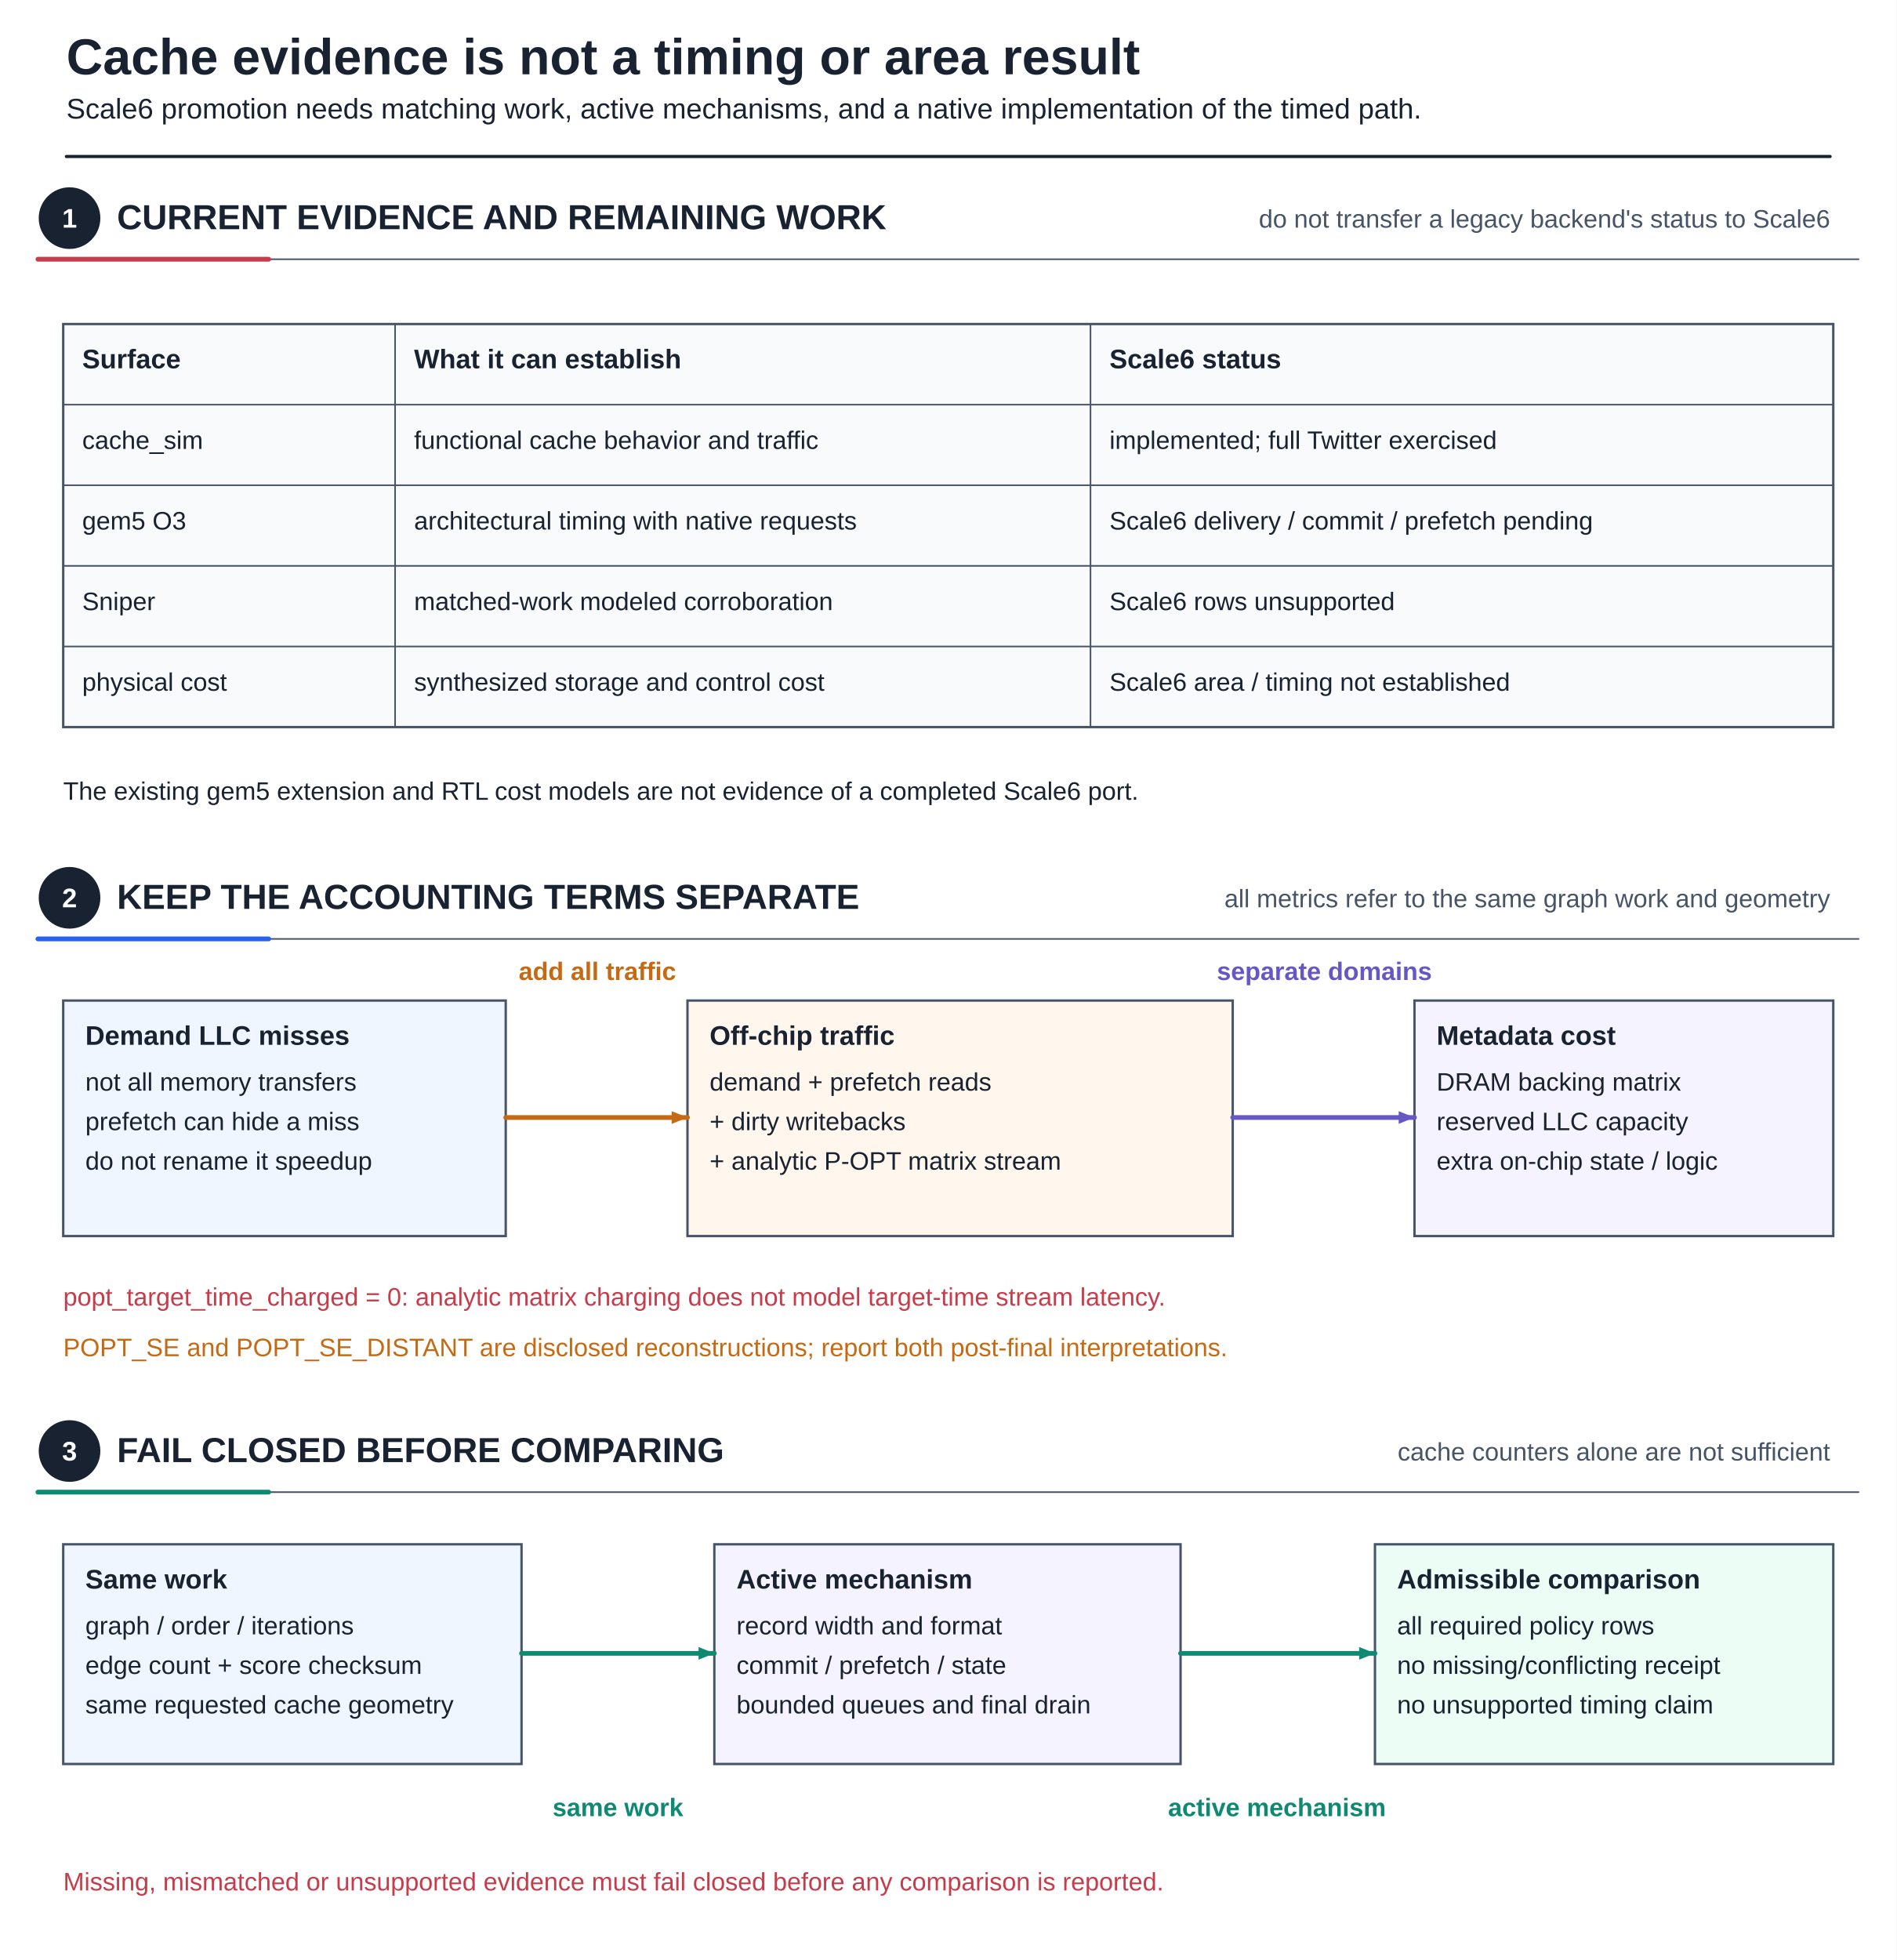
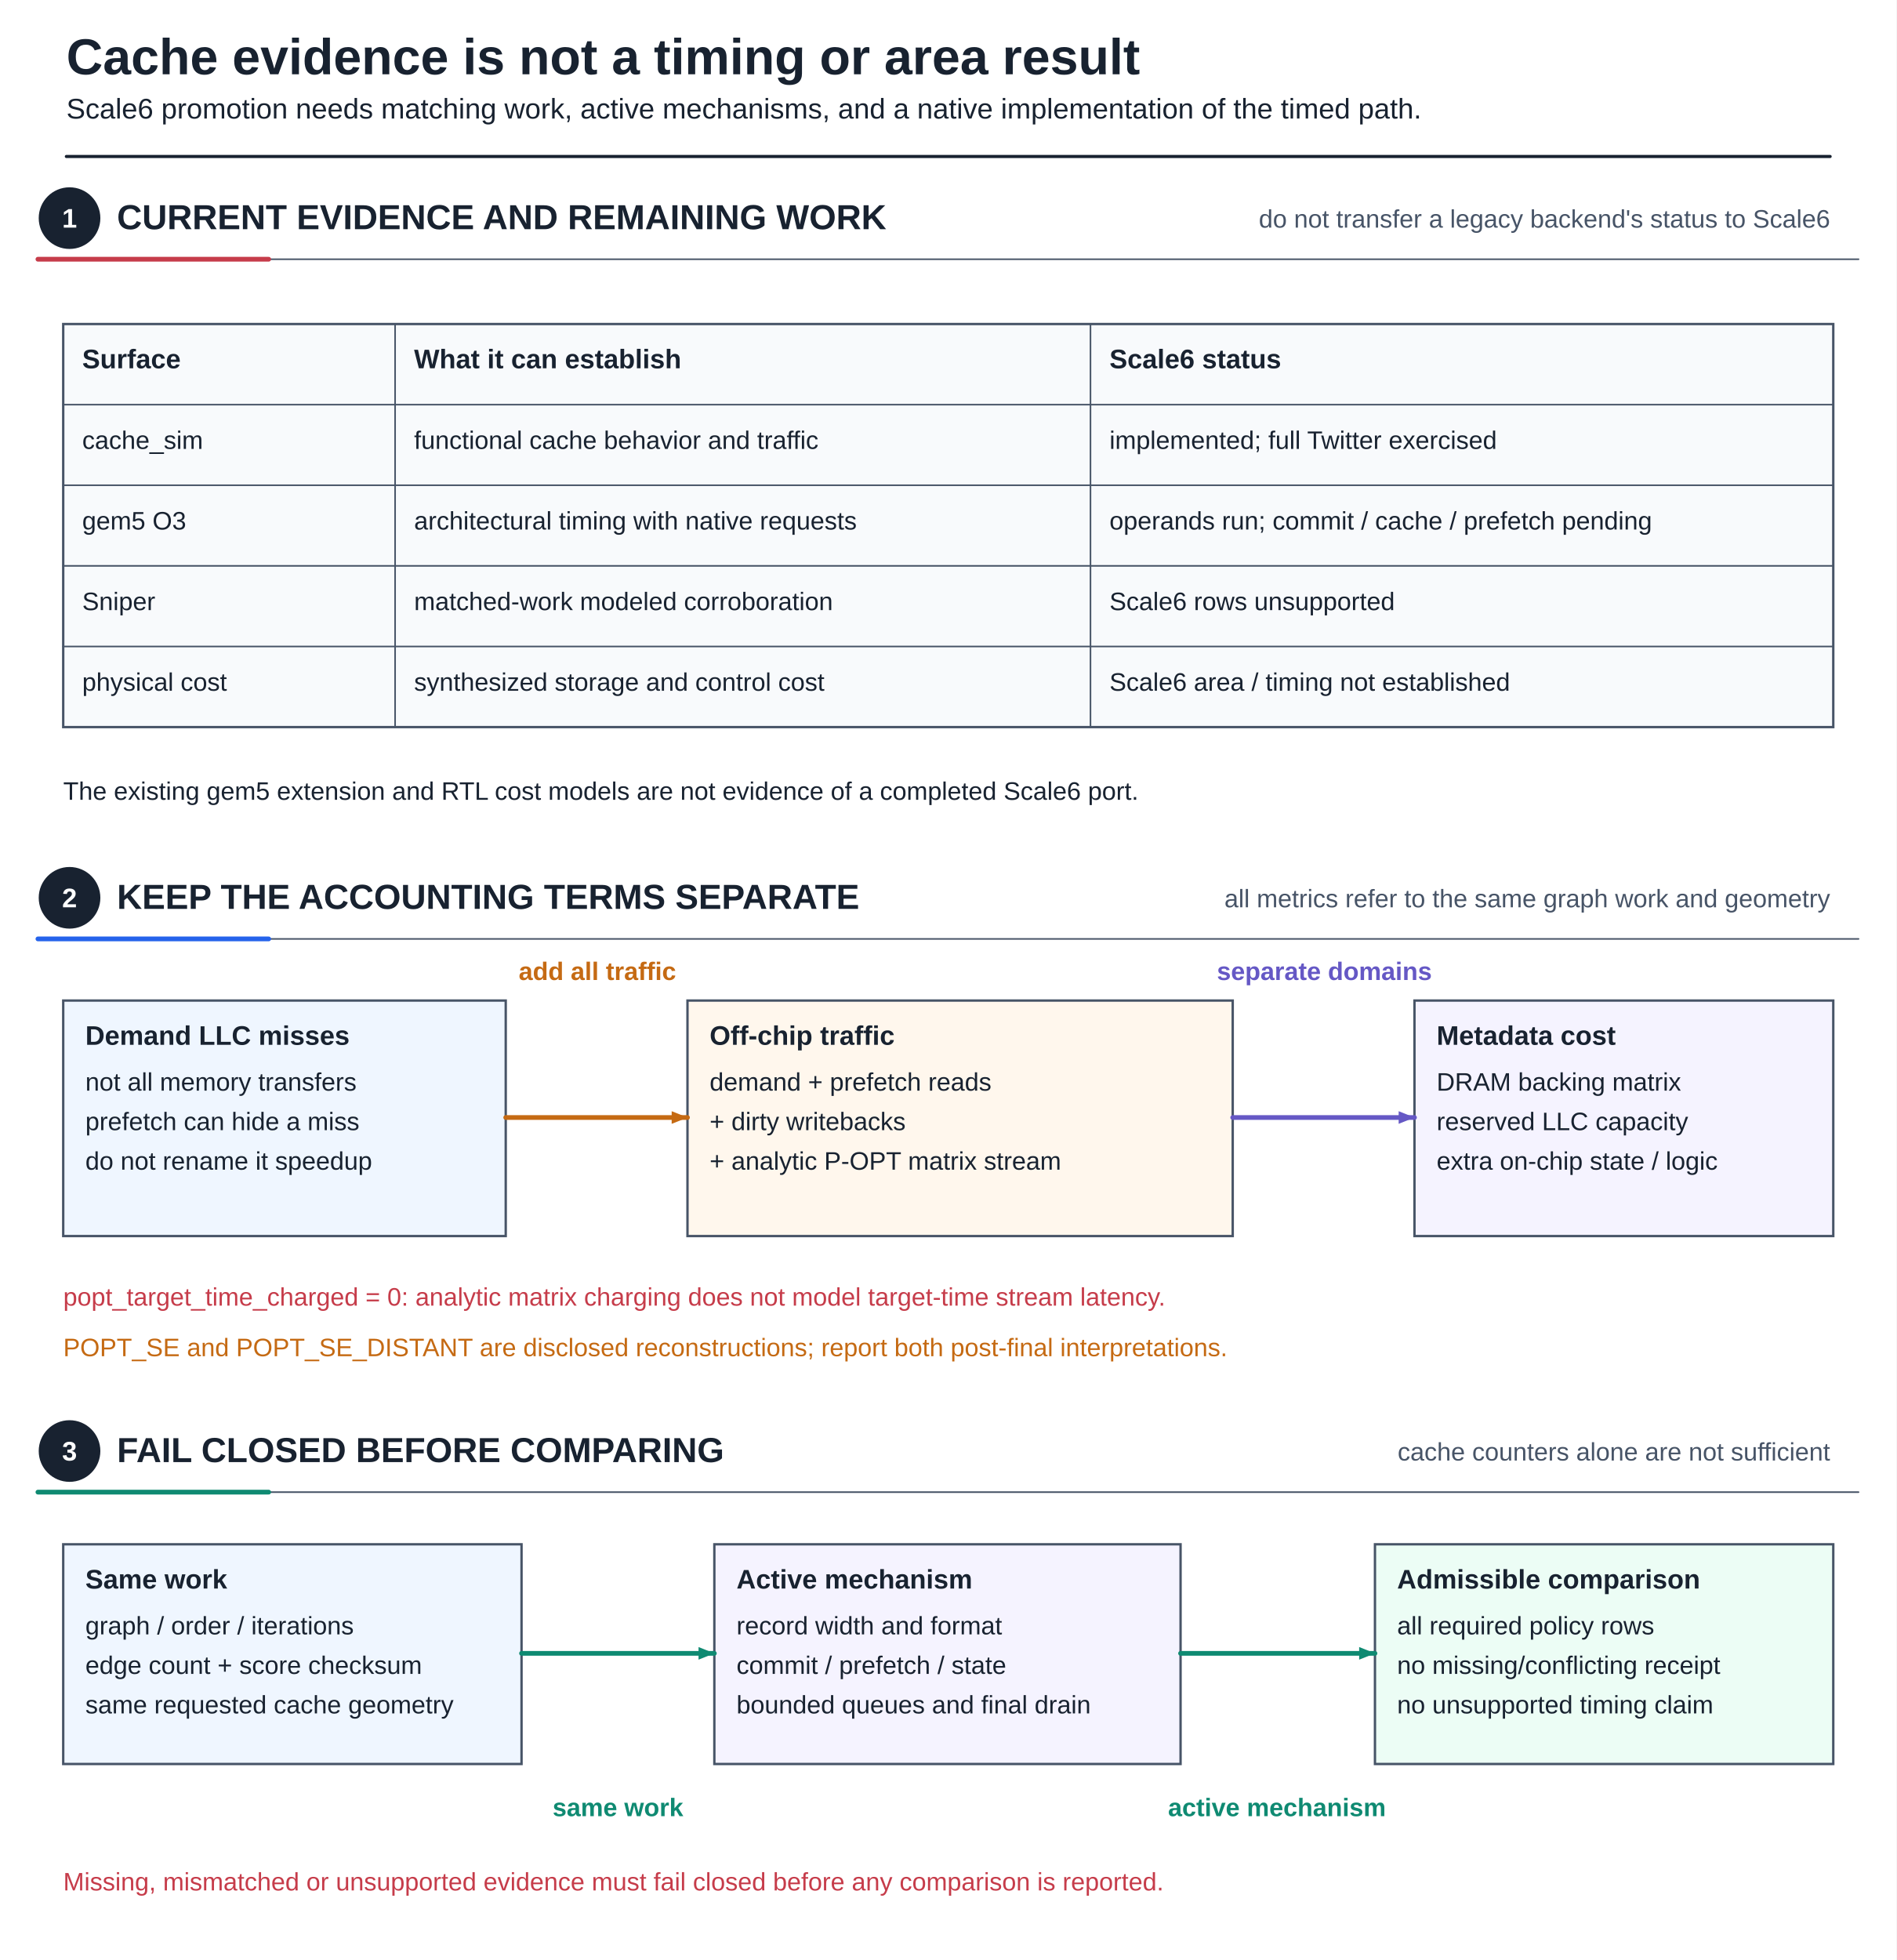
<svg xmlns="http://www.w3.org/2000/svg" width="1200" height="1240" viewBox="0 0 1200 1240" role="img" aria-labelledby="title desc" fill="#182230" data-figure-schema="ecg-public/v1">
  <defs>
    <marker id="arrow-blue" viewBox="0 0 10 8" markerWidth="11" markerHeight="8" refX="10" refY="4" orient="auto" markerUnits="userSpaceOnUse">
      <path d="M0 0 L10 4 L0 8 Z" fill="#2563EB" />
    </marker>
    <marker id="arrow-green" viewBox="0 0 10 8" markerWidth="11" markerHeight="8" refX="10" refY="4" orient="auto" markerUnits="userSpaceOnUse">
      <path d="M0 0 L10 4 L0 8 Z" fill="#0F8A72" />
    </marker>
    <marker id="arrow-amber" viewBox="0 0 10 8" markerWidth="11" markerHeight="8" refX="10" refY="4" orient="auto" markerUnits="userSpaceOnUse">
      <path d="M0 0 L10 4 L0 8 Z" fill="#C56A13" />
    </marker>
    <marker id="arrow-red" viewBox="0 0 10 8" markerWidth="11" markerHeight="8" refX="10" refY="4" orient="auto" markerUnits="userSpaceOnUse">
      <path d="M0 0 L10 4 L0 8 Z" fill="#C63C4A" />
    </marker>
    <marker id="arrow-purple" viewBox="0 0 10 8" markerWidth="11" markerHeight="8" refX="10" refY="4" orient="auto" markerUnits="userSpaceOnUse">
      <path d="M0 0 L10 4 L0 8 Z" fill="#6558C5" />
    </marker>
    <marker id="arrow-gray" viewBox="0 0 10 8" markerWidth="11" markerHeight="8" refX="10" refY="4" orient="auto" markerUnits="userSpaceOnUse">
      <path d="M0 0 L10 4 L0 8 Z" fill="#98A2B3" />
    </marker>
    <marker id="arrow-ink" viewBox="0 0 10 8" markerWidth="11" markerHeight="8" refX="10" refY="4" orient="auto" markerUnits="userSpaceOnUse">
      <path d="M0 0 L10 4 L0 8 Z" fill="#182230" />
    </marker>
    <style>
      :root { color-scheme: light dark; }
      @media (prefers-color-scheme: dark) {
        [fill="#FFFFFF"]{fill:#111827}[stroke="#FFFFFF"]{stroke:#111827}
        [fill="#F8FAFC"]{fill:#172033}[stroke="#F8FAFC"]{stroke:#172033}
        [fill="#EFF6FF"]{fill:#172554}[stroke="#EFF6FF"]{stroke:#172554}
        [fill="#ECFDF5"]{fill:#073B34}[stroke="#ECFDF5"]{stroke:#073B34}
        [fill="#FFF7ED"]{fill:#422A12}[stroke="#FFF7ED"]{stroke:#422A12}
        [fill="#FFF1F2"]{fill:#421B22}[stroke="#FFF1F2"]{stroke:#421B22}
        [fill="#F5F3FF"]{fill:#292349}[stroke="#F5F3FF"]{stroke:#292349}
        [fill="#182230"]{fill:#F8FAFC}[stroke="#182230"]{stroke:#F8FAFC}
        [fill="#475467"]{fill:#94A3B8}[stroke="#475467"]{stroke:#94A3B8}
        [fill="#98A2B3"]{fill:#A8B0BF}[stroke="#98A2B3"]{stroke:#A8B0BF}
        [fill="#2563EB"]{fill:#7FB0FF}[stroke="#2563EB"]{stroke:#7FB0FF}
        [fill="#0F8A72"]{fill:#5ED0B0}[stroke="#0F8A72"]{stroke:#5ED0B0}
        [fill="#C56A13"]{fill:#F0B36A}[stroke="#C56A13"]{stroke:#F0B36A}
        [fill="#6558C5"]{fill:#ADA4FF}[stroke="#6558C5"]{stroke:#ADA4FF}
        [fill="#C63C4A"]{fill:#F48B98}[stroke="#C63C4A"]{stroke:#F48B98}
      }
      .sans{font-family:"Liberation Sans","DejaVu Sans",Arial,sans-serif}
      .mono{font-family:"DejaVu Sans Mono","Liberation Mono",Consolas,monospace}
      .title{font-size:32px;font-weight:700}
      .subtitle{font-size:18px}
      .heading{font-size:22px;font-weight:700}
      .label{font-size:17px;font-weight:700}
      .body{font-size:16px}
</style>
  </defs>
  <rect x="0" y="0" width="1200" height="1240" fill="#FFFFFF" />
  <text x="42" y="47" text-anchor="start" class="sans title" fill="#182230" font-weight="700">Cache evidence is not a timing or area result</text>
  <text x="42" y="75" text-anchor="start" class="sans subtitle" fill="#182230">Scale6 promotion needs matching work, active mechanisms, and a native implementation of the timed path.</text>
  <line x1="42" y1="99" x2="1158" y2="99" stroke="#182230" stroke-width="2" stroke-linecap="round" vector-effect="non-scaling-stroke" />
  <circle cx="44" cy="138" r="19" fill="#182230" stroke="#182230" stroke-width="1" />
  <text x="44" y="144" text-anchor="middle" class="sans label" fill="#FFFFFF" font-weight="700">1</text>
  <text x="74" y="145" text-anchor="start" class="sans heading" fill="#182230" font-weight="700">CURRENT EVIDENCE AND REMAINING WORK</text>
  <text x="1158" y="144" text-anchor="end" class="sans body" fill="#475467">do not transfer a legacy backend's status to Scale6</text>
  <line x1="24" y1="164" x2="1176" y2="164" stroke="#475467" stroke-width="1" stroke-linecap="round" vector-effect="non-scaling-stroke" />
  <line x1="24" y1="164" x2="170" y2="164" stroke="#C63C4A" stroke-width="3" stroke-linecap="round" vector-effect="non-scaling-stroke" />
  <rect x="40" y="205" width="1120" height="255" rx="0" fill="#F8FAFC" stroke="#475467" stroke-width="1.5" data-shape="rect" data-x="40" data-y="205" data-width="1120" data-height="255" />
  <line x1="40" y1="256.0" x2="1160" y2="256.0" stroke="#475467" stroke-width="1" stroke-linecap="round" vector-effect="non-scaling-stroke" />
  <line x1="40" y1="307.0" x2="1160" y2="307.0" stroke="#475467" stroke-width="1" stroke-linecap="round" vector-effect="non-scaling-stroke" />
  <line x1="40" y1="358.0" x2="1160" y2="358.0" stroke="#475467" stroke-width="1" stroke-linecap="round" vector-effect="non-scaling-stroke" />
  <line x1="40" y1="409.0" x2="1160" y2="409.0" stroke="#475467" stroke-width="1" stroke-linecap="round" vector-effect="non-scaling-stroke" />
  <text x="52" y="233" text-anchor="start" class="sans label" fill="#182230" font-weight="700">Surface</text>
  <text x="52" y="284" text-anchor="start" class="sans body" fill="#182230">cache_sim</text>
  <text x="52" y="335" text-anchor="start" class="sans body" fill="#182230">gem5 O3</text>
  <text x="52" y="386" text-anchor="start" class="sans body" fill="#182230">Sniper</text>
  <text x="52" y="437" text-anchor="start" class="sans body" fill="#182230">physical cost</text>
  <line x1="250" y1="205" x2="250" y2="460" stroke="#475467" stroke-width="1" stroke-linecap="round" vector-effect="non-scaling-stroke" />
  <text x="262" y="233" text-anchor="start" class="sans label" fill="#182230" font-weight="700">What it can establish</text>
  <text x="262" y="284" text-anchor="start" class="sans body" fill="#182230">functional cache behavior and traffic</text>
  <text x="262" y="335" text-anchor="start" class="sans body" fill="#182230">architectural timing with native requests</text>
  <text x="262" y="386" text-anchor="start" class="sans body" fill="#182230">matched-work modeled corroboration</text>
  <text x="262" y="437" text-anchor="start" class="sans body" fill="#182230">synthesized storage and control cost</text>
  <line x1="690" y1="205" x2="690" y2="460" stroke="#475467" stroke-width="1" stroke-linecap="round" vector-effect="non-scaling-stroke" />
  <text x="702" y="233" text-anchor="start" class="sans label" fill="#182230" font-weight="700">Scale6 status</text>
  <text x="702" y="284" text-anchor="start" class="sans body" fill="#182230">implemented; full Twitter exercised</text>
-   <text x="702" y="335" text-anchor="start" class="sans body" fill="#182230">Scale6 delivery / commit / prefetch pending</text>
+   <text x="702" y="335" text-anchor="start" class="sans body" fill="#182230">operands run; commit / cache / prefetch pending</text>
  <text x="702" y="386" text-anchor="start" class="sans body" fill="#182230">Scale6 rows unsupported</text>
  <text x="702" y="437" text-anchor="start" class="sans body" fill="#182230">Scale6 area / timing not established</text>
  <text x="40" y="506" text-anchor="start" class="sans body" fill="#182230">The existing gem5 extension and RTL cost models are not evidence of a completed Scale6 port.</text>
  <circle cx="44" cy="568" r="19" fill="#182230" stroke="#182230" stroke-width="1" />
  <text x="44" y="574" text-anchor="middle" class="sans label" fill="#FFFFFF" font-weight="700">2</text>
  <text x="74" y="575" text-anchor="start" class="sans heading" fill="#182230" font-weight="700">KEEP THE ACCOUNTING TERMS SEPARATE</text>
  <text x="1158" y="574" text-anchor="end" class="sans body" fill="#475467">all metrics refer to the same graph work and geometry</text>
  <line x1="24" y1="594" x2="1176" y2="594" stroke="#475467" stroke-width="1" stroke-linecap="round" vector-effect="non-scaling-stroke" />
  <line x1="24" y1="594" x2="170" y2="594" stroke="#2563EB" stroke-width="3" stroke-linecap="round" vector-effect="non-scaling-stroke" />
  <rect x="40" y="633" width="280" height="149" rx="0" fill="#EFF6FF" stroke="#475467" stroke-width="1.5" data-shape="rect" data-x="40" data-y="633" data-width="280" data-height="149" />
  <text x="54" y="661" text-anchor="start" class="sans label" fill="#182230" font-weight="700">Demand LLC misses</text>
  <text x="54" y="690" text-anchor="start" class="sans body" fill="#182230">not all memory transfers</text>
  <text x="54" y="715" text-anchor="start" class="sans body" fill="#182230">prefetch can hide a miss</text>
  <text x="54" y="740" text-anchor="start" class="sans body" fill="#182230">do not rename it speedup</text>
  <rect x="435" y="633" width="345" height="149" rx="0" fill="#FFF7ED" stroke="#475467" stroke-width="1.5" data-shape="rect" data-x="435" data-y="633" data-width="345" data-height="149" />
  <text x="449" y="661" text-anchor="start" class="sans label" fill="#182230" font-weight="700">Off-chip traffic</text>
  <text x="449" y="690" text-anchor="start" class="sans body" fill="#182230">demand + prefetch reads</text>
  <text x="449" y="715" text-anchor="start" class="sans body" fill="#182230">+ dirty writebacks</text>
  <text x="449" y="740" text-anchor="start" class="sans body" fill="#182230">+ analytic P-OPT matrix stream</text>
  <rect x="895" y="633" width="265" height="149" rx="0" fill="#F5F3FF" stroke="#475467" stroke-width="1.5" data-shape="rect" data-x="895" data-y="633" data-width="265" data-height="149" />
  <text x="909" y="661" text-anchor="start" class="sans label" fill="#182230" font-weight="700">Metadata cost</text>
  <text x="909" y="690" text-anchor="start" class="sans body" fill="#182230">DRAM backing matrix</text>
  <text x="909" y="715" text-anchor="start" class="sans body" fill="#182230">reserved LLC capacity</text>
  <text x="909" y="740" text-anchor="start" class="sans body" fill="#182230">extra on-chip state / logic</text>
  <path d="M320 707 L435 707" fill="none" stroke="#C56A13" stroke-width="3" stroke-linecap="round" stroke-linejoin="round" vector-effect="non-scaling-stroke" marker-end="url(#arrow-amber)" data-flow-kind="control" data-flow-underlay="false" data-flow-label="add all traffic" />
  <rect x="304.60" y="603.00" width="146.80" height="22" rx="3" fill="#FFFFFF" fill-opacity="0.96" data-label-background="true" />
  <text x="378" y="620" text-anchor="middle" class="sans body" fill="#C56A13" font-weight="700">add all traffic</text>
  <path d="M780 707 L895 707" fill="none" stroke="#6558C5" stroke-width="3" stroke-linecap="round" stroke-linejoin="round" vector-effect="non-scaling-stroke" marker-end="url(#arrow-purple)" data-flow-kind="control" data-flow-underlay="false" data-flow-label="separate domains" />
  <rect x="760.04" y="603.00" width="155.92" height="22" rx="3" fill="#FFFFFF" fill-opacity="0.96" data-label-background="true" />
  <text x="838" y="620" text-anchor="middle" class="sans body" fill="#6558C5" font-weight="700">separate domains</text>
  <text x="40" y="826" text-anchor="start" class="sans body" fill="#C63C4A">popt_target_time_charged = 0: analytic matrix charging does not model target-time stream latency.</text>
  <text x="40" y="858" text-anchor="start" class="sans body" fill="#C56A13">POPT_SE and POPT_SE_DISTANT are disclosed reconstructions; report both post-final interpretations.</text>
  <circle cx="44" cy="918" r="19" fill="#182230" stroke="#182230" stroke-width="1" />
  <text x="44" y="924" text-anchor="middle" class="sans label" fill="#FFFFFF" font-weight="700">3</text>
  <text x="74" y="925" text-anchor="start" class="sans heading" fill="#182230" font-weight="700">FAIL CLOSED BEFORE COMPARING</text>
  <text x="1158" y="924" text-anchor="end" class="sans body" fill="#475467">cache counters alone are not sufficient</text>
  <line x1="24" y1="944" x2="1176" y2="944" stroke="#475467" stroke-width="1" stroke-linecap="round" vector-effect="non-scaling-stroke" />
  <line x1="24" y1="944" x2="170" y2="944" stroke="#0F8A72" stroke-width="3" stroke-linecap="round" vector-effect="non-scaling-stroke" />
  <rect x="40" y="977" width="290" height="139" rx="0" fill="#EFF6FF" stroke="#475467" stroke-width="1.5" data-shape="rect" data-x="40" data-y="977" data-width="290" data-height="139" />
  <text x="54" y="1005" text-anchor="start" class="sans label" fill="#182230" font-weight="700">Same work</text>
  <text x="54" y="1034" text-anchor="start" class="sans body" fill="#182230">graph / order / iterations</text>
  <text x="54" y="1059" text-anchor="start" class="sans body" fill="#182230">edge count + score checksum</text>
  <text x="54" y="1084" text-anchor="start" class="sans body" fill="#182230">same requested cache geometry</text>
  <rect x="452" y="977" width="295" height="139" rx="0" fill="#F5F3FF" stroke="#475467" stroke-width="1.5" data-shape="rect" data-x="452" data-y="977" data-width="295" data-height="139" />
  <text x="466" y="1005" text-anchor="start" class="sans label" fill="#182230" font-weight="700">Active mechanism</text>
  <text x="466" y="1034" text-anchor="start" class="sans body" fill="#182230">record width and format</text>
  <text x="466" y="1059" text-anchor="start" class="sans body" fill="#182230">commit / prefetch / state</text>
  <text x="466" y="1084" text-anchor="start" class="sans body" fill="#182230">bounded queues and final drain</text>
  <rect x="870" y="977" width="290" height="139" rx="0" fill="#ECFDF5" stroke="#475467" stroke-width="1.5" data-shape="rect" data-x="870" data-y="977" data-width="290" data-height="139" />
  <text x="884" y="1005" text-anchor="start" class="sans label" fill="#182230" font-weight="700">Admissible comparison</text>
  <text x="884" y="1034" text-anchor="start" class="sans body" fill="#182230">all required policy rows</text>
  <text x="884" y="1059" text-anchor="start" class="sans body" fill="#182230">no missing/conflicting receipt</text>
  <text x="884" y="1084" text-anchor="start" class="sans body" fill="#182230">no unsupported timing claim</text>
  <path d="M330 1046 L452 1046" fill="none" stroke="#0F8A72" stroke-width="3" stroke-linecap="round" stroke-linejoin="round" vector-effect="non-scaling-stroke" marker-end="url(#arrow-green)" data-flow-kind="control" data-flow-underlay="false" data-flow-label="same work" />
  <rect x="344.96" y="1132.00" width="92.08" height="22" rx="3" fill="#FFFFFF" fill-opacity="0.96" data-label-background="true" />
  <text x="391" y="1149" text-anchor="middle" class="sans body" fill="#0F8A72" font-weight="700">same work</text>
  <path d="M747 1046 L870 1046" fill="none" stroke="#0F8A72" stroke-width="3" stroke-linecap="round" stroke-linejoin="round" vector-effect="non-scaling-stroke" marker-end="url(#arrow-green)" data-flow-kind="control" data-flow-underlay="false" data-flow-label="active mechanism" />
  <rect x="730.04" y="1132.00" width="155.92" height="22" rx="3" fill="#FFFFFF" fill-opacity="0.96" data-label-background="true" />
  <text x="808" y="1149" text-anchor="middle" class="sans body" fill="#0F8A72" font-weight="700">active mechanism</text>
  <text x="40" y="1196" text-anchor="start" class="sans body" fill="#C63C4A">Missing, mismatched or unsupported evidence must fail closed before any comparison is reported.</text>
</svg>
